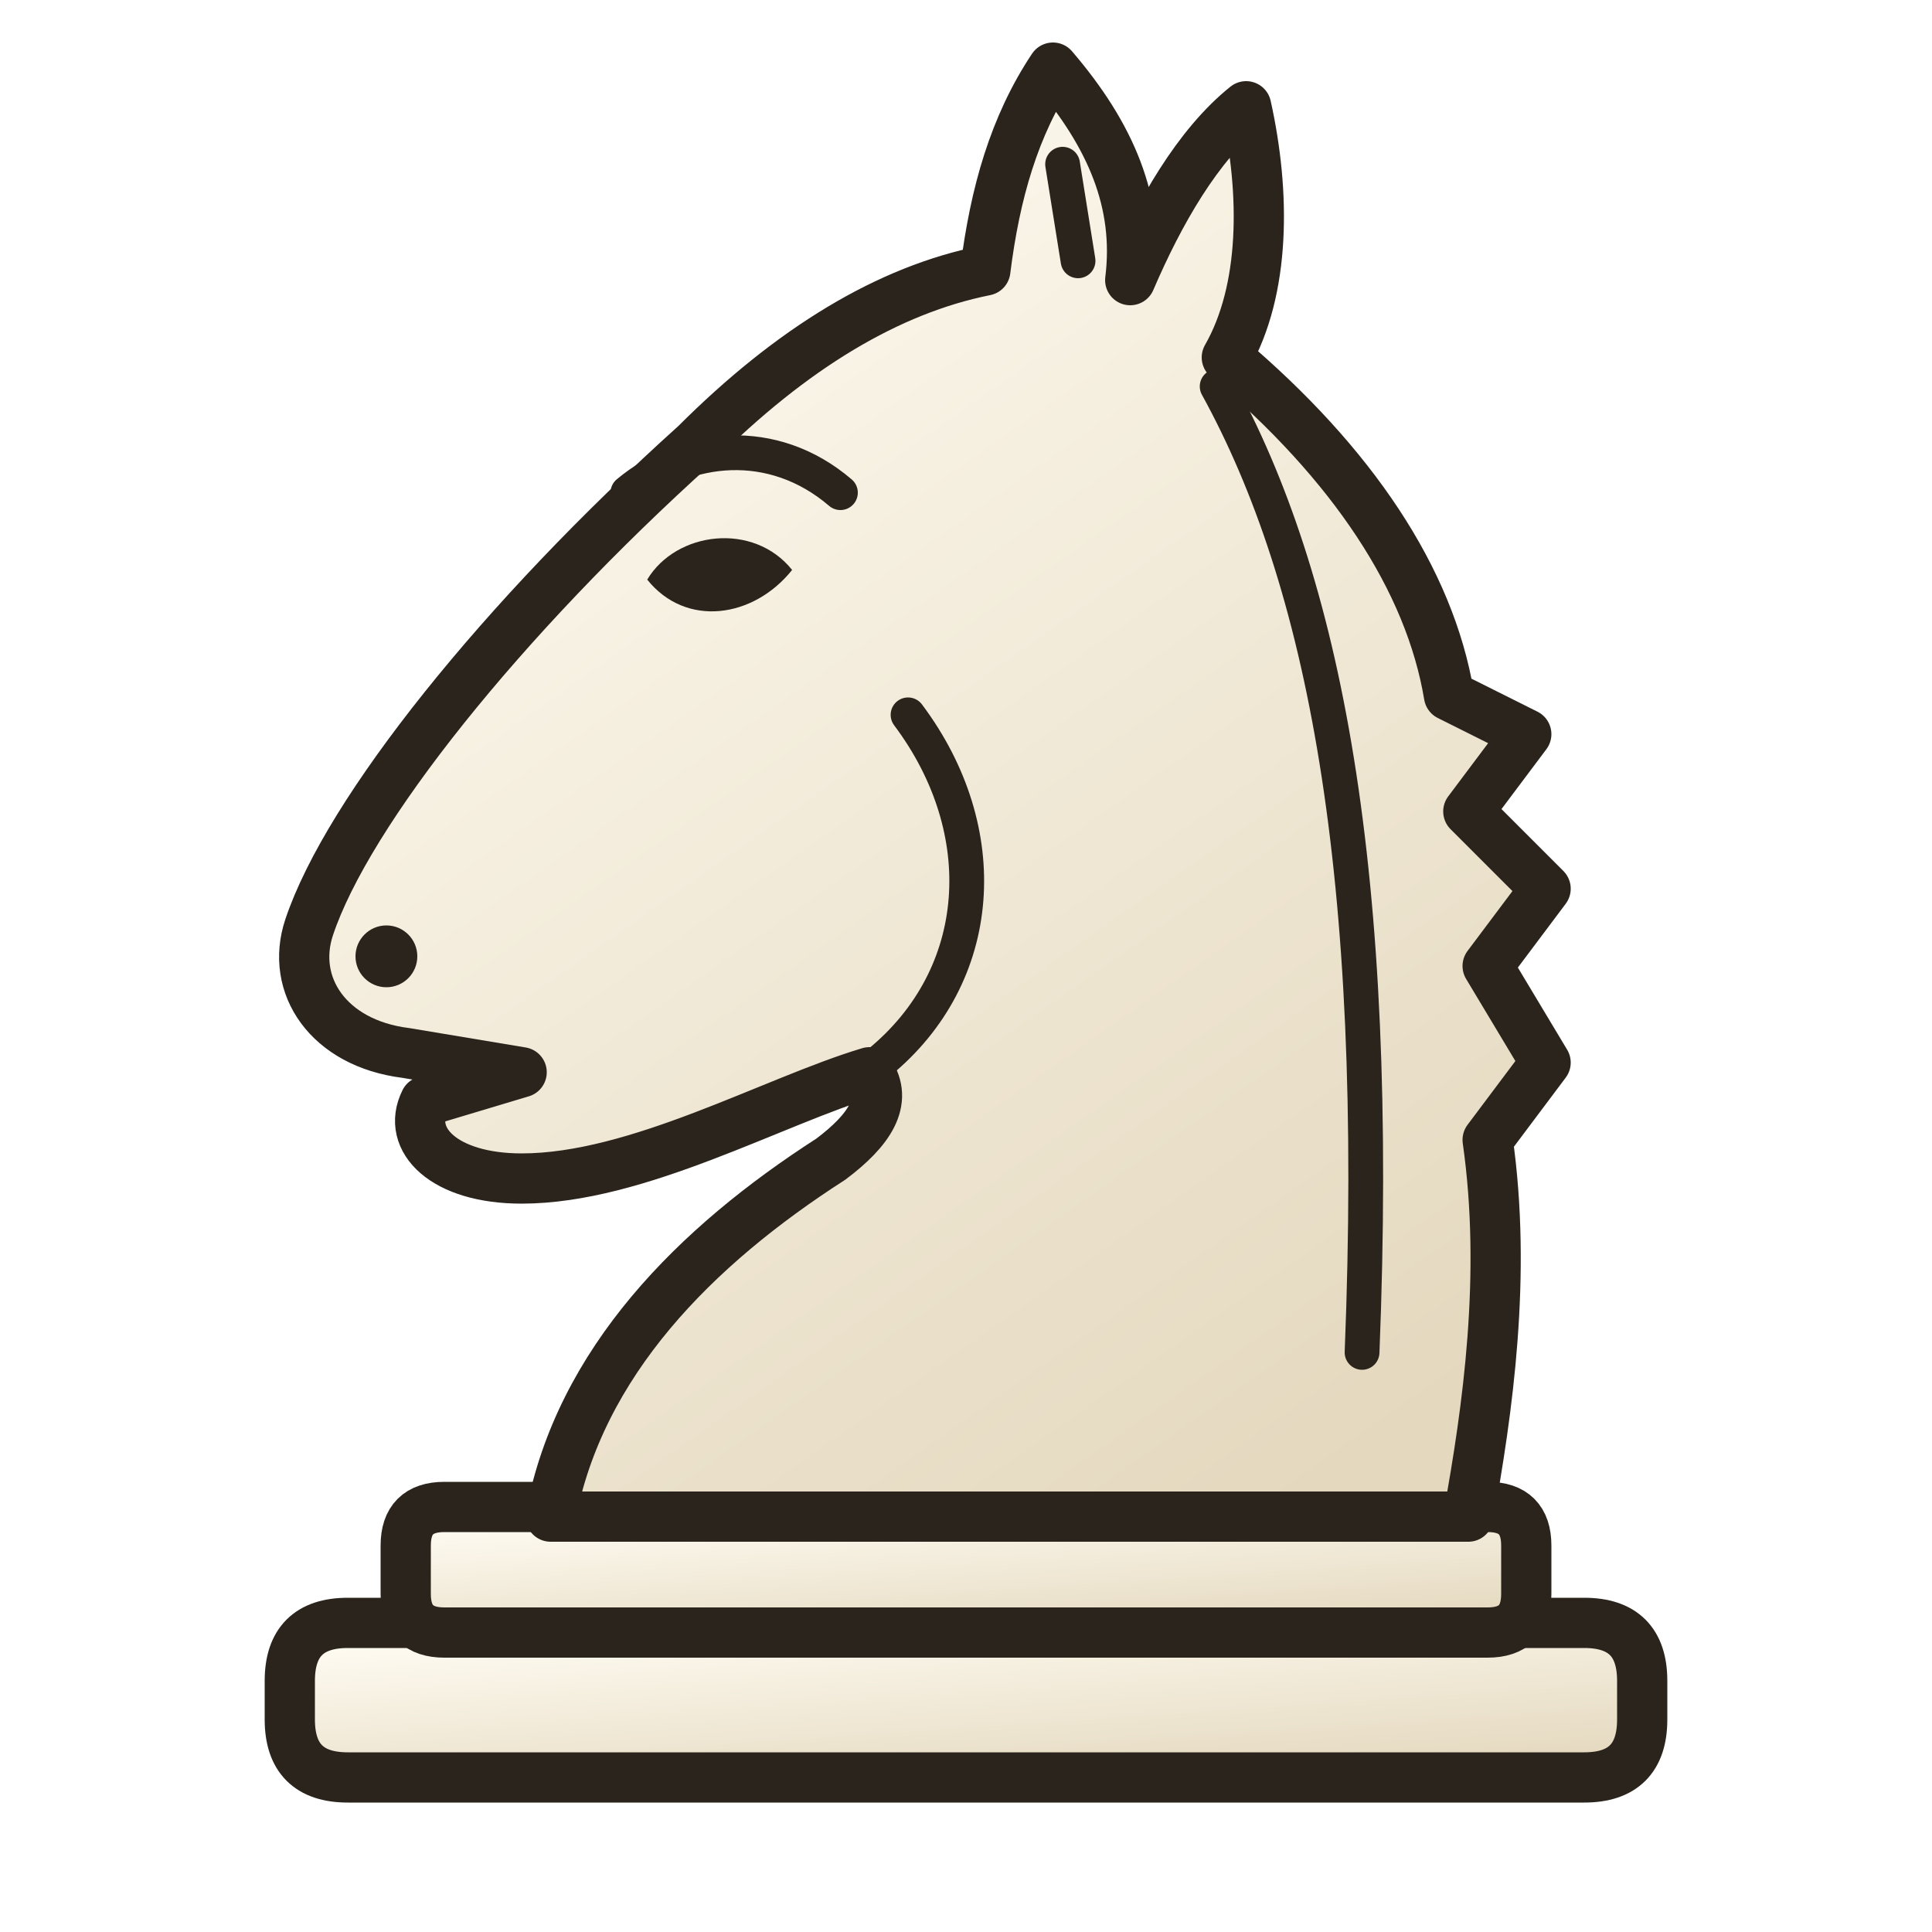
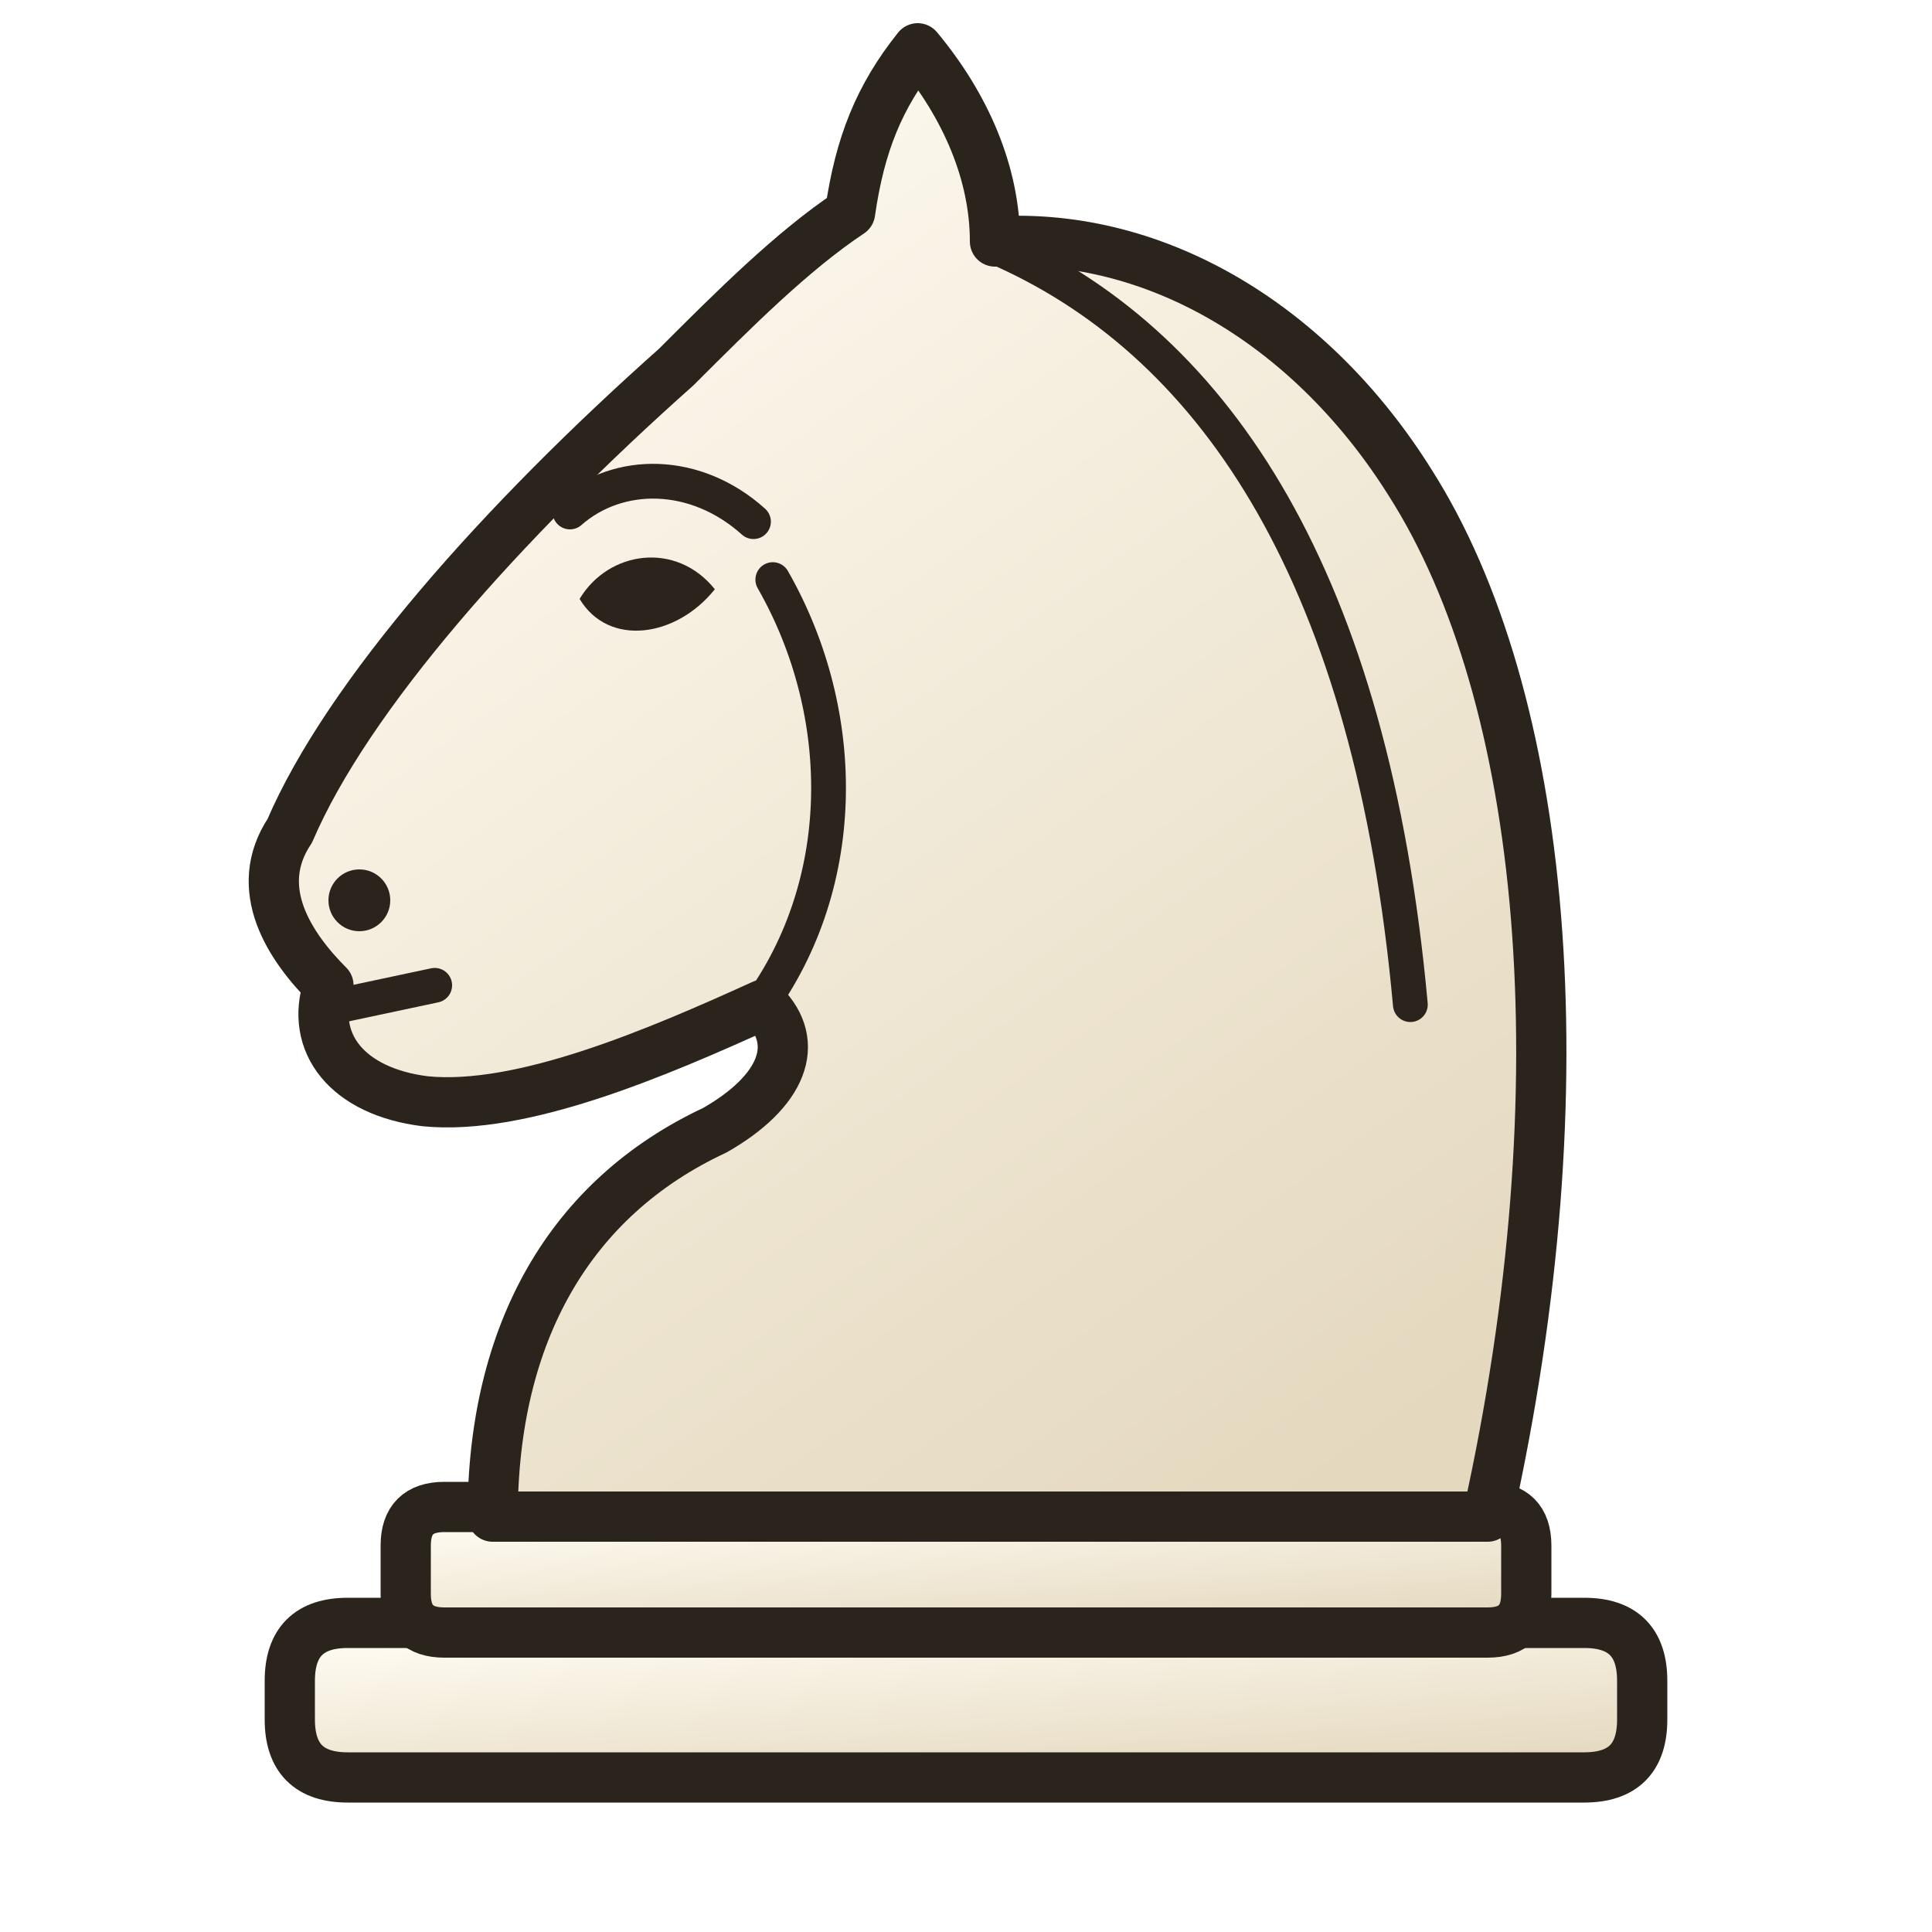
<svg xmlns="http://www.w3.org/2000/svg" viewBox="0 0 100 100">
  <defs>
    <linearGradient id="gwn" x1="0.2" y1="0" x2="0.8" y2="1">
      <stop offset="0" stop-color="#fffcf3" />
      <stop offset="1" stop-color="#e4d8be" />
    </linearGradient>
  </defs>
  <path d="M18 84 H82 Q85 84 85 87 V89 Q85 92 82 92 H18 Q15 92 15 89 V87 Q15 84 18 84 Z" fill="url(#gwn)" stroke="#2a241c" stroke-width="2.6" stroke-linejoin="round" />
  <path d="M23 78 H77 Q79 78 79 80 V82.5 Q79 84.5 77 84.5 H23 Q21 84.5 21 82.5 V80 Q21 78 23 78 Z" fill="url(#gwn)" stroke="#2a241c" stroke-width="2.6" stroke-linejoin="round" />
-   <path d="M28.5 78.5 C30 70.5 36 64.5 43 60 C45 58.5 46 57 45 55.5 C40 57 33 61 27 61 C23 61 21 59 22 57 L27 55.5 L21 54.5 C17 54 15 51 16 48 C18 42 26 32 36 23 C41 18 46 15 51 14 C51.5 10 52.5 6.5 54.5 3.5 C57.5 7 59 10.5 58.5 14.5 C60 11 62 7.5 64.5 5.5 C65.5 10 65.5 15 63.5 18.5 C70 24 74 30 75 36 L79 38 L76 42 L80 46 L77 50 L80 55 L77 59 C78 66 77 73 76 78.5 Z" fill="url(#gwn)" stroke="#2a241c" stroke-width="2.6" stroke-linejoin="round" />
-   <path d="M33.5 30 C35 27.5 39 27 41 29.5 C39 32 35.5 32.5 33.5 30 Z" fill="#2a241c" />
-   <path d="M18.4 49.5 a1.6 1.6 0 1 0 3.2 0 a1.6 1.6 0 1 0 -3.2 0 Z" fill="#2a241c" />
-   <path d="M32.5 25.5 C35.5 23 40 22.5 43.5 25.5" fill="none" stroke="#2a241c" stroke-width="1.8" stroke-linecap="round" />
-   <path d="M47 37 C51.5 43 51 50.5 45.5 55" fill="none" stroke="#2a241c" stroke-width="1.8" stroke-linecap="round" />
-   <path d="M63 20 C68.5 30 71.5 45 70.5 70" fill="none" stroke="#2a241c" stroke-width="1.8" stroke-linecap="round" />
-   <path d="M55 8.5 L55.8 13.5" fill="none" stroke="#2a241c" stroke-width="1.8" stroke-linecap="round" />
+   <path d="M25.5 78.5 C25.5 69 29.5 62 37 58.5 C40.5 56.5 41.5 54 39.5 52 C34 54.5 27 57.5 22 57 C18 56.5 16 54 17 51 C15 49 13 46 15 43 C18 36 26 27 35 19 C38 16 41 13 44 11 C44.5 7.5 45.5 5 47.5 2.5 C50 5.5 51.5 9 51.5 12.5 C60 12 68 17 73 25 C80 36 82 56 77 78.5 Z" fill="url(#gwn)" stroke="#2a241c" stroke-width="2.6" stroke-linejoin="round" />
+   <path d="M30 31 C31.5 28.5 35 28 37 30.5 C35 33 31.5 33.5 30 31 Z" fill="#2a241c" />
+   <path d="M29.5 26.5 C32 24.3 36 24.3 39 27" fill="none" stroke="#2a241c" stroke-width="1.8" stroke-linecap="round" />
+   <path d="M17 46.6 a1.6 1.6 0 1 0 3.2 0 a1.6 1.6 0 1 0 -3.2 0 Z" fill="#2a241c" />
+   <path d="M17.8 52 L22.5 51" fill="none" stroke="#2a241c" stroke-width="1.8" stroke-linecap="round" />
+   <path d="M52 13 C63 18 71 30 73 52" fill="none" stroke="#2a241c" stroke-width="1.8" stroke-linecap="round" />
+   <path d="M40 30 C44 37 44 46 39 52.5" fill="none" stroke="#2a241c" stroke-width="1.8" stroke-linecap="round" />
</svg>
